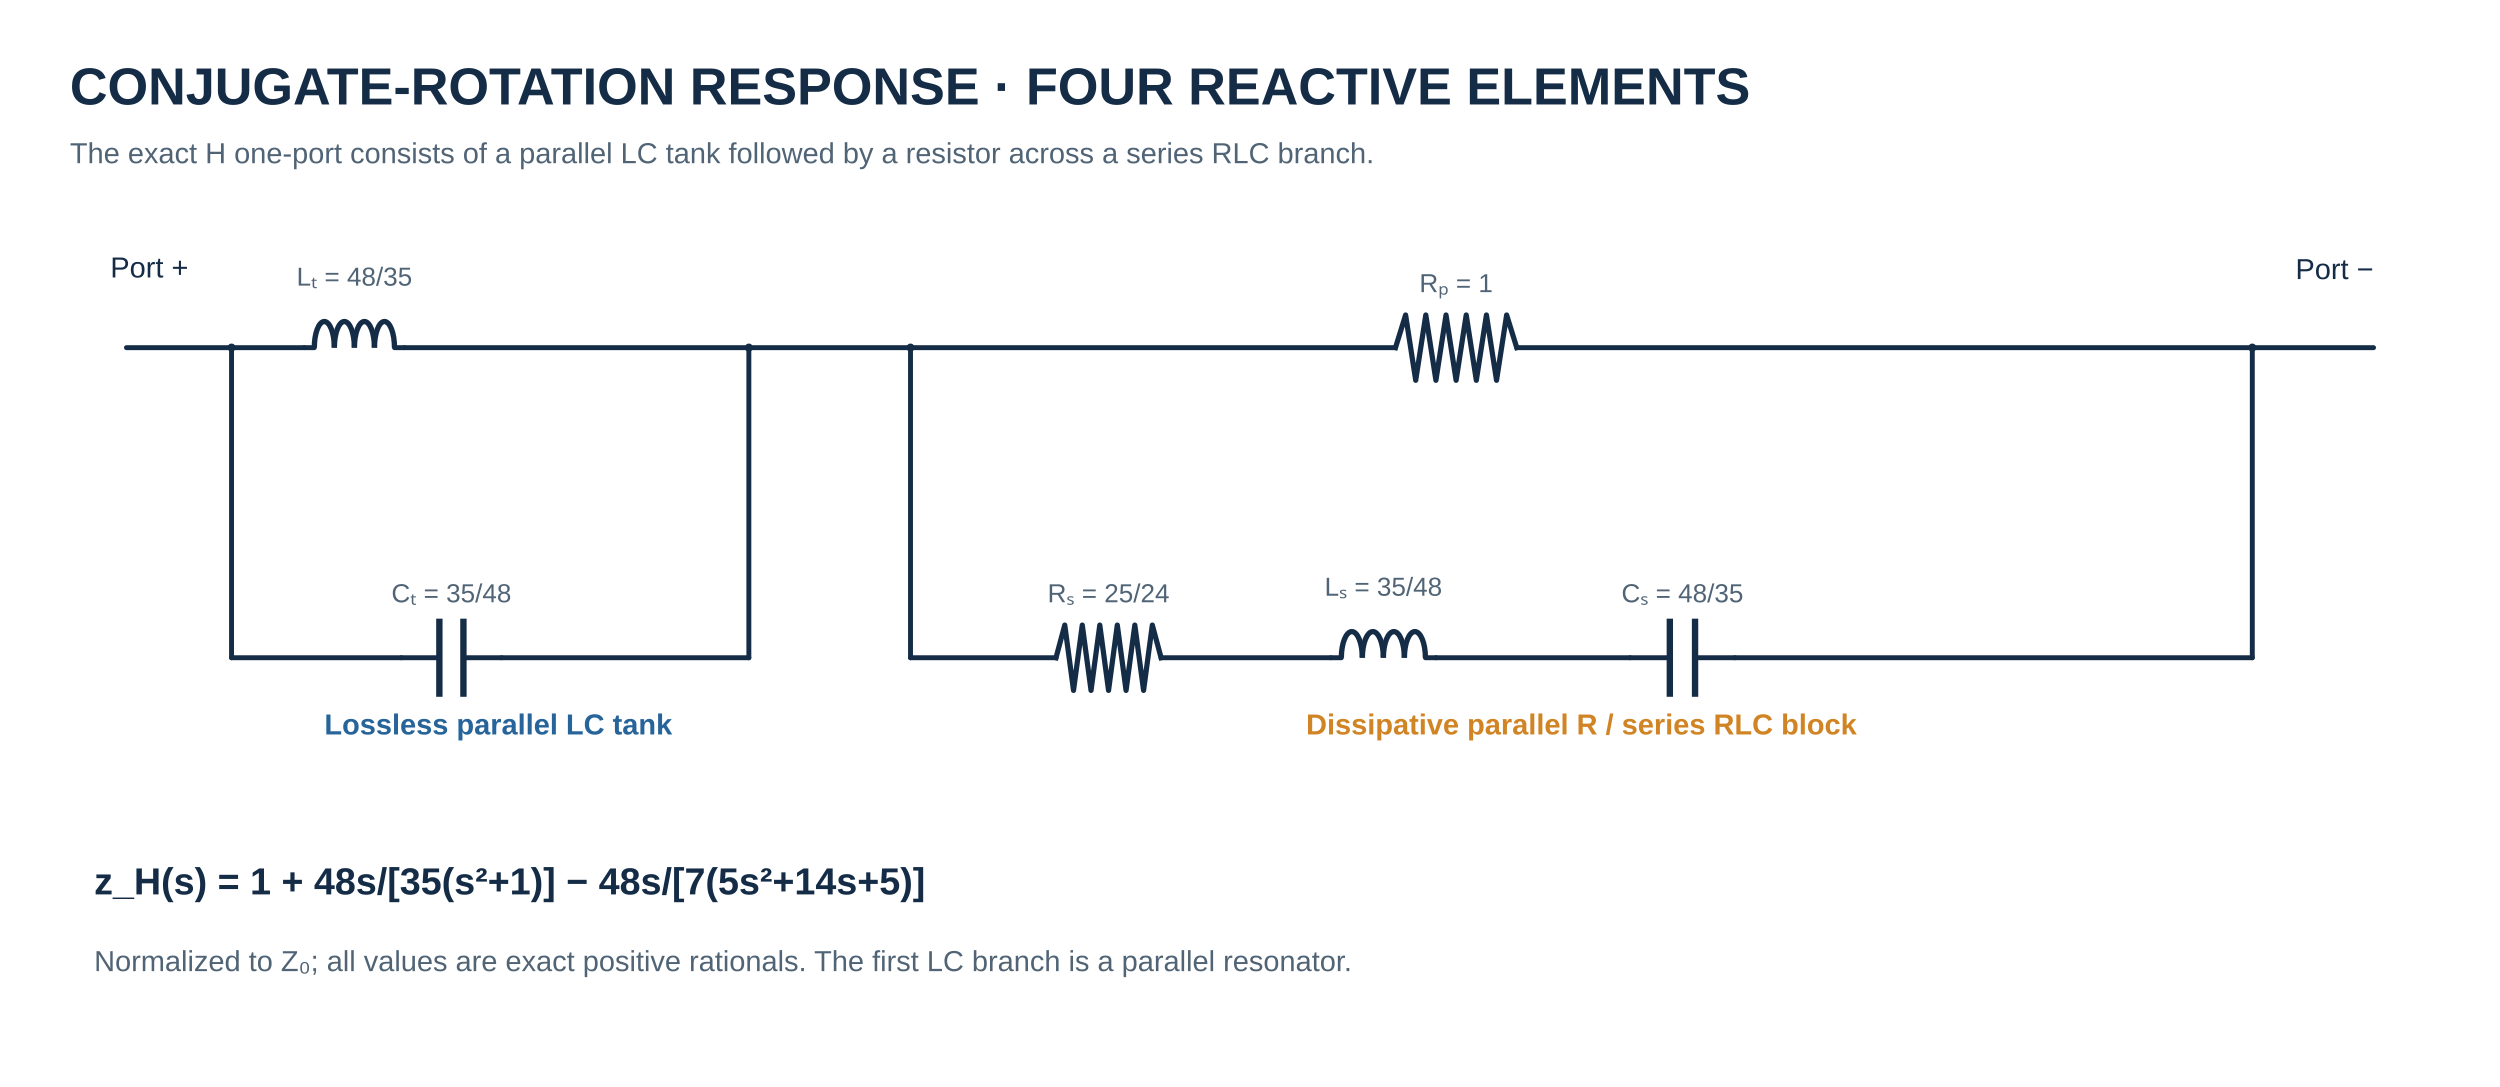
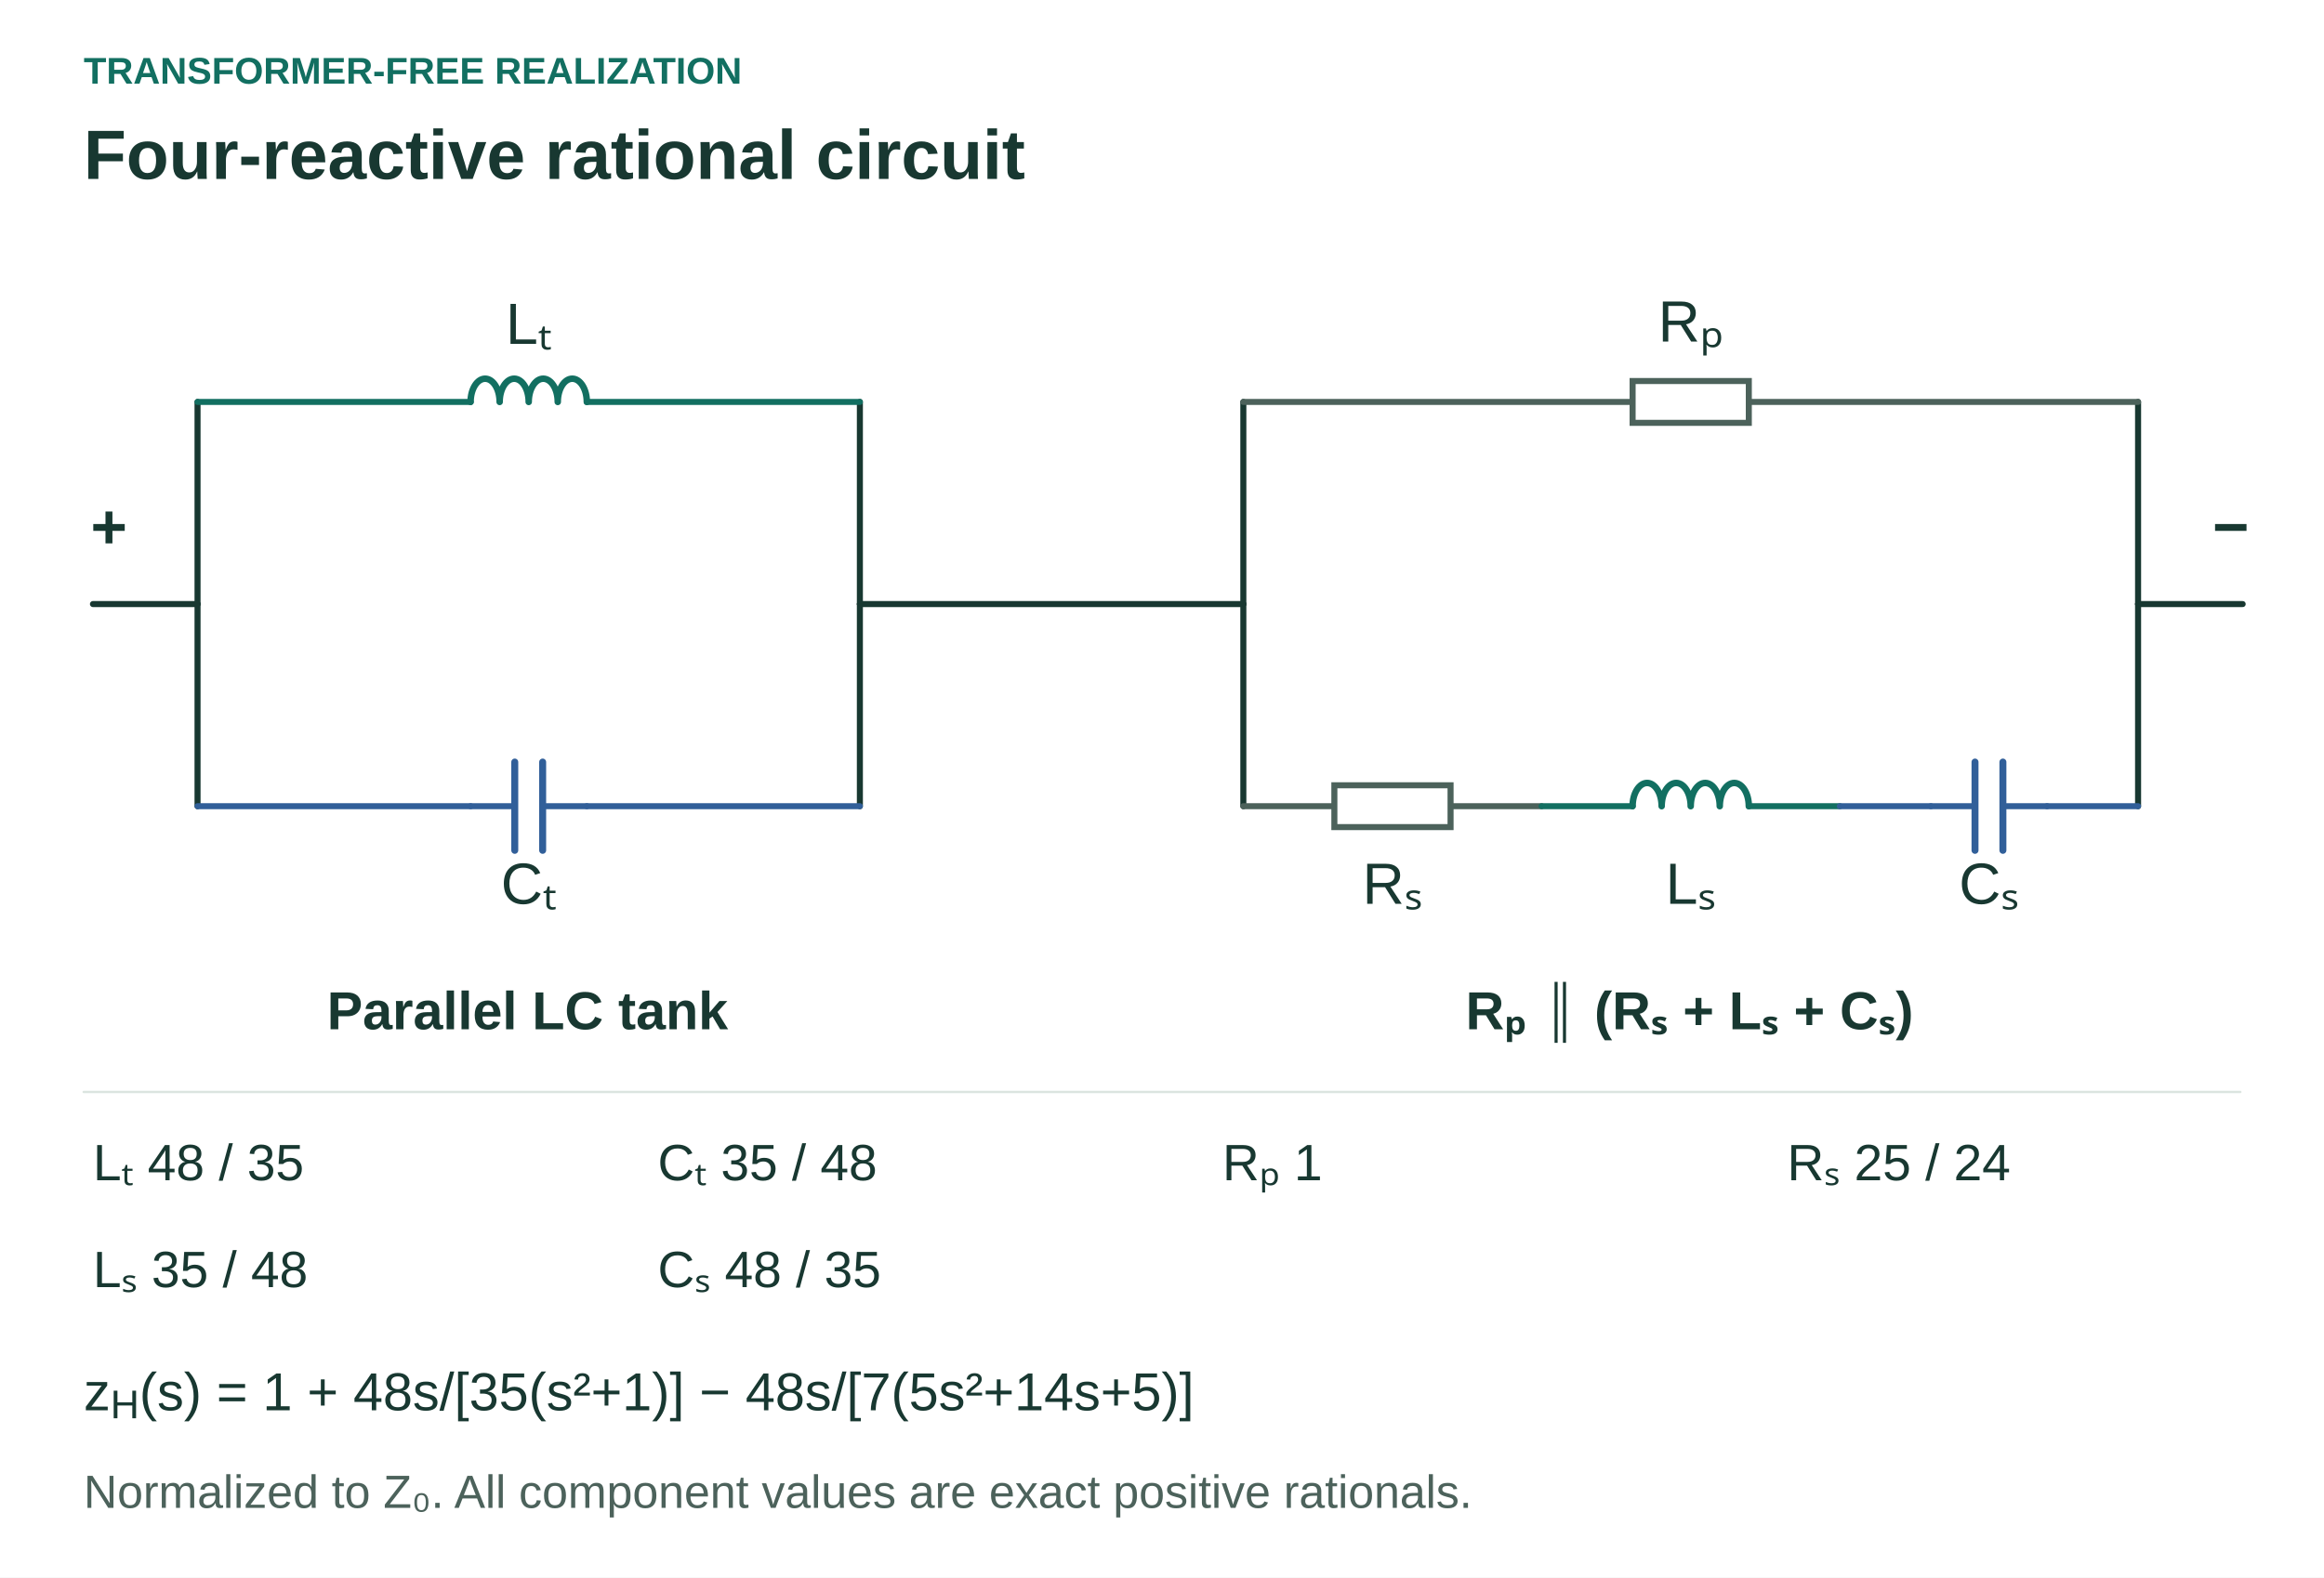
- <svg xmlns="http://www.w3.org/2000/svg" width="862.92pt" height="375.192pt" viewBox="0 0 862.92 375.192" version="1.1">
-   <defs>
-     <style type="text/css">*{stroke-linejoin: round; stroke-linecap: butt}</style>
-   </defs>
-   <g id="figure_1">
-     <g id="patch_1">
-       <path d="M 0 375.192 L 862.92 375.192 L 862.92 0 L 0 0 z " style="fill: #ffffff" />
-     </g>
-     <g id="axes_1">
-       <g id="patch_2">
-         <path d="M 79.92 121.403 C 80.29 121.403 80.645 121.255 80.906 120.991 C 81.168 120.727 81.315 120.368 81.315 119.995 C 81.315 119.621 81.168 119.263 80.906 118.999 C 80.645 118.735 80.29 118.587 79.92 118.587 C 79.55 118.587 79.195 118.735 78.934 118.999 C 78.672 119.263 78.525 119.621 78.525 119.995 C 78.525 120.368 78.672 120.727 78.934 120.991 C 79.195 121.255 79.55 121.403 79.92 121.403 z " clip-path="url(#pb49bdda512)" style="fill: #152c47" />
-       </g>
-       <g id="patch_3">
-         <path d="M 258.48 121.403 C 258.85 121.403 259.205 121.255 259.466 120.991 C 259.728 120.727 259.875 120.368 259.875 119.995 C 259.875 119.621 259.728 119.263 259.466 118.999 C 259.205 118.735 258.85 118.587 258.48 118.587 C 258.11 118.587 257.755 118.735 257.494 118.999 C 257.232 119.263 257.085 119.621 257.085 119.995 C 257.085 120.368 257.232 120.727 257.494 120.991 C 257.755 121.255 258.11 121.403 258.48 121.403 z " clip-path="url(#pb49bdda512)" style="fill: #152c47" />
-       </g>
-       <g id="patch_4">
-         <path d="M 115.409 119.995 C 115.409 117.605 115.044 115.311 114.396 113.621 C 113.747 111.932 112.866 110.981 111.949 110.981 C 111.032 110.981 110.151 111.932 109.503 113.621 C 108.854 115.311 108.49 117.605 108.49 119.995 " clip-path="url(#pb49bdda512)" style="fill: none; stroke: #152c47; stroke-width: 1.85; stroke-linejoin: miter" />
-       </g>
-       <g id="patch_5">
-         <path d="M 122.328 119.995 C 122.328 117.605 121.963 115.311 121.315 113.621 C 120.666 111.932 119.786 110.981 118.868 110.981 C 117.951 110.981 117.071 111.932 116.422 113.621 C 115.774 115.311 115.409 117.605 115.409 119.995 " clip-path="url(#pb49bdda512)" style="fill: none; stroke: #152c47; stroke-width: 1.85; stroke-linejoin: miter" />
-       </g>
-       <g id="patch_6">
-         <path d="M 129.247 119.995 C 129.247 117.605 128.882 115.311 128.234 113.621 C 127.585 111.932 126.705 110.981 125.788 110.981 C 124.87 110.981 123.99 111.932 123.341 113.621 C 122.693 115.311 122.328 117.605 122.328 119.995 " clip-path="url(#pb49bdda512)" style="fill: none; stroke: #152c47; stroke-width: 1.85; stroke-linejoin: miter" />
-       </g>
-       <g id="patch_7">
-         <path d="M 136.166 119.995 C 136.166 117.605 135.802 115.311 135.153 113.621 C 134.505 111.932 133.624 110.981 132.707 110.981 C 131.79 110.981 130.909 111.932 130.26 113.621 C 129.612 115.311 129.247 117.605 129.247 119.995 " clip-path="url(#pb49bdda512)" style="fill: none; stroke: #152c47; stroke-width: 1.85; stroke-linejoin: miter" />
-       </g>
-       <g id="patch_8">
-         <path d="M 314.28 121.403 C 314.65 121.403 315.005 121.255 315.266 120.991 C 315.528 120.727 315.675 120.368 315.675 119.995 C 315.675 119.621 315.528 119.263 315.266 118.999 C 315.005 118.735 314.65 118.587 314.28 118.587 C 313.91 118.587 313.555 118.735 313.294 118.999 C 313.032 119.263 312.885 119.621 312.885 119.995 C 312.885 120.368 313.032 120.727 313.294 120.991 C 313.555 121.255 313.91 121.403 314.28 121.403 z " clip-path="url(#pb49bdda512)" style="fill: #152c47" />
-       </g>
-       <g id="patch_9">
-         <path d="M 777.42 121.403 C 777.79 121.403 778.145 121.255 778.406 120.991 C 778.668 120.727 778.815 120.368 778.815 119.995 C 778.815 119.621 778.668 119.263 778.406 118.999 C 778.145 118.735 777.79 118.587 777.42 118.587 C 777.05 118.587 776.695 118.735 776.434 118.999 C 776.172 119.263 776.025 119.621 776.025 119.995 C 776.025 120.368 776.172 120.727 776.434 120.991 C 776.695 121.255 777.05 121.403 777.42 121.403 z " clip-path="url(#pb49bdda512)" style="fill: #152c47" />
-       </g>
-       <g id="patch_10">
-         <path d="M 470.241 227.03 C 470.241 224.64 469.859 222.346 469.179 220.656 C 468.499 218.967 467.576 218.016 466.614 218.016 C 465.652 218.016 464.729 218.967 464.049 220.656 C 463.369 222.346 462.987 224.64 462.987 227.03 " clip-path="url(#pb49bdda512)" style="fill: none; stroke: #152c47; stroke-width: 1.85; stroke-linejoin: miter" />
-       </g>
-       <g id="patch_11">
-         <path d="M 477.495 227.03 C 477.495 224.64 477.113 222.346 476.433 220.656 C 475.753 218.967 474.83 218.016 473.868 218.016 C 472.906 218.016 471.983 218.967 471.303 220.656 C 470.623 222.346 470.241 224.64 470.241 227.03 " clip-path="url(#pb49bdda512)" style="fill: none; stroke: #152c47; stroke-width: 1.85; stroke-linejoin: miter" />
-       </g>
-       <g id="patch_12">
-         <path d="M 484.749 227.03 C 484.749 224.64 484.367 222.346 483.687 220.656 C 483.007 218.967 482.084 218.016 481.122 218.016 C 480.16 218.016 479.237 218.967 478.557 220.656 C 477.877 222.346 477.495 224.64 477.495 227.03 " clip-path="url(#pb49bdda512)" style="fill: none; stroke: #152c47; stroke-width: 1.85; stroke-linejoin: miter" />
-       </g>
-       <g id="patch_13">
-         <path d="M 492.003 227.03 C 492.003 224.64 491.621 222.346 490.941 220.656 C 490.261 218.967 489.338 218.016 488.376 218.016 C 487.414 218.016 486.491 218.967 485.811 220.656 C 485.131 222.346 484.749 224.64 484.749 227.03 " clip-path="url(#pb49bdda512)" style="fill: none; stroke: #152c47; stroke-width: 1.85; stroke-linejoin: miter" />
-       </g>
-       <g id="line2d_1">
-         <path d="M 43.65 119.995 L 79.92 119.995 " clip-path="url(#pb49bdda512)" style="fill: none; stroke: #152c47; stroke-width: 1.7; stroke-linecap: round" />
-       </g>
-       <g id="line2d_2">
-         <path d="M 79.92 227.03 L 79.92 119.995 " clip-path="url(#pb49bdda512)" style="fill: none; stroke: #152c47; stroke-width: 1.7; stroke-linecap: round" />
-       </g>
-       <g id="line2d_3">
-         <path d="M 258.48 227.03 L 258.48 119.995 " clip-path="url(#pb49bdda512)" style="fill: none; stroke: #152c47; stroke-width: 1.7; stroke-linecap: round" />
-       </g>
-       <g id="line2d_4">
-         <path d="M 79.92 119.995 L 105.03 119.995 " clip-path="url(#pb49bdda512)" style="fill: none; stroke: #152c47; stroke-width: 1.7; stroke-linecap: round" />
-       </g>
-       <g id="line2d_5">
-         <path d="M 105.03 119.995 L 108.49 119.995 " clip-path="url(#pb49bdda512)" style="fill: none; stroke: #152c47; stroke-width: 1.7; stroke-linecap: round" />
-       </g>
-       <g id="line2d_6">
-         <path d="M 136.166 119.995 L 139.626 119.995 " clip-path="url(#pb49bdda512)" style="fill: none; stroke: #152c47; stroke-width: 1.7; stroke-linecap: round" />
-       </g>
-       <g id="line2d_7">
-         <path d="M 139.626 119.995 L 258.48 119.995 " clip-path="url(#pb49bdda512)" style="fill: none; stroke: #152c47; stroke-width: 1.7; stroke-linecap: round" />
-       </g>
-       <g id="line2d_8">
-         <path d="M 79.92 227.03 L 138.51 227.03 " clip-path="url(#pb49bdda512)" style="fill: none; stroke: #152c47; stroke-width: 1.7; stroke-linecap: round" />
-       </g>
-       <g id="line2d_9">
-         <path d="M 138.51 227.03 L 151.656 227.03 " clip-path="url(#pb49bdda512)" style="fill: none; stroke: #152c47; stroke-width: 1.7; stroke-linecap: round" />
-       </g>
-       <g id="line2d_10">
-         <path d="M 159.96 227.03 L 173.106 227.03 " clip-path="url(#pb49bdda512)" style="fill: none; stroke: #152c47; stroke-width: 1.7; stroke-linecap: round" />
-       </g>
-       <g id="line2d_11">
-         <path d="M 151.656 239.423 L 151.656 214.636 " clip-path="url(#pb49bdda512)" style="fill: none; stroke: #152c47; stroke-width: 2.2; stroke-linecap: square" />
-       </g>
-       <g id="line2d_12">
-         <path d="M 159.96 239.423 L 159.96 214.636 " clip-path="url(#pb49bdda512)" style="fill: none; stroke: #152c47; stroke-width: 2.2; stroke-linecap: square" />
-       </g>
-       <g id="line2d_13">
-         <path d="M 173.106 227.03 L 258.48 227.03 " clip-path="url(#pb49bdda512)" style="fill: none; stroke: #152c47; stroke-width: 1.7; stroke-linecap: round" />
-       </g>
-       <g id="line2d_14">
-         <path d="M 258.48 119.995 L 314.28 119.995 " clip-path="url(#pb49bdda512)" style="fill: none; stroke: #152c47; stroke-width: 1.7; stroke-linecap: round" />
-       </g>
-       <g id="line2d_15">
-         <path d="M 314.28 227.03 L 314.28 119.995 " clip-path="url(#pb49bdda512)" style="fill: none; stroke: #152c47; stroke-width: 1.7; stroke-linecap: round" />
-       </g>
-       <g id="line2d_16">
-         <path d="M 777.42 227.03 L 777.42 119.995 " clip-path="url(#pb49bdda512)" style="fill: none; stroke: #152c47; stroke-width: 1.7; stroke-linecap: round" />
-       </g>
-       <g id="line2d_17">
-         <path d="M 314.28 119.995 L 481.68 119.995 " clip-path="url(#pb49bdda512)" style="fill: none; stroke: #152c47; stroke-width: 1.7; stroke-linecap: round" />
-       </g>
-       <g id="line2d_18">
-         <path d="M 481.68 119.995 L 485.168 108.728 L 488.655 131.262 L 492.142 108.728 L 495.63 131.262 L 499.118 108.728 L 502.605 131.262 L 506.092 108.728 L 509.58 131.262 L 513.067 108.728 L 516.555 131.262 L 520.043 108.728 L 523.53 119.995 " clip-path="url(#pb49bdda512)" style="fill: none; stroke: #152c47; stroke-width: 1.8; stroke-linecap: square" />
-       </g>
-       <g id="line2d_19">
-         <path d="M 523.53 119.995 L 777.42 119.995 " clip-path="url(#pb49bdda512)" style="fill: none; stroke: #152c47; stroke-width: 1.7; stroke-linecap: round" />
-       </g>
-       <g id="line2d_20">
-         <path d="M 314.28 227.03 L 364.5 227.03 " clip-path="url(#pb49bdda512)" style="fill: none; stroke: #152c47; stroke-width: 1.7; stroke-linecap: round" />
-       </g>
-       <g id="line2d_21">
-         <path d="M 364.5 227.03 L 367.522 215.763 L 370.545 238.297 L 373.567 215.763 L 376.59 238.297 L 379.613 215.763 L 382.635 238.297 L 385.658 215.763 L 388.68 238.297 L 391.702 215.763 L 394.725 238.297 L 397.748 215.763 L 400.77 227.03 " clip-path="url(#pb49bdda512)" style="fill: none; stroke: #152c47; stroke-width: 1.8; stroke-linecap: square" />
-       </g>
-       <g id="line2d_22">
-         <path d="M 400.77 227.03 L 459.36 227.03 " clip-path="url(#pb49bdda512)" style="fill: none; stroke: #152c47; stroke-width: 1.7; stroke-linecap: round" />
-       </g>
-       <g id="line2d_23">
-         <path d="M 459.36 227.03 L 462.987 227.03 " clip-path="url(#pb49bdda512)" style="fill: none; stroke: #152c47; stroke-width: 1.7; stroke-linecap: round" />
-       </g>
-       <g id="line2d_24">
-         <path d="M 492.003 227.03 L 495.63 227.03 " clip-path="url(#pb49bdda512)" style="fill: none; stroke: #152c47; stroke-width: 1.7; stroke-linecap: round" />
-       </g>
-       <g id="line2d_25">
-         <path d="M 495.63 227.03 L 562.59 227.03 " clip-path="url(#pb49bdda512)" style="fill: none; stroke: #152c47; stroke-width: 1.7; stroke-linecap: round" />
-       </g>
-       <g id="line2d_26">
-         <path d="M 562.59 227.03 L 576.373 227.03 " clip-path="url(#pb49bdda512)" style="fill: none; stroke: #152c47; stroke-width: 1.7; stroke-linecap: round" />
-       </g>
-       <g id="line2d_27">
-         <path d="M 585.077 227.03 L 598.86 227.03 " clip-path="url(#pb49bdda512)" style="fill: none; stroke: #152c47; stroke-width: 1.7; stroke-linecap: round" />
-       </g>
-       <g id="line2d_28">
-         <path d="M 576.373 239.423 L 576.373 214.636 " clip-path="url(#pb49bdda512)" style="fill: none; stroke: #152c47; stroke-width: 2.2; stroke-linecap: square" />
-       </g>
-       <g id="line2d_29">
-         <path d="M 585.077 239.423 L 585.077 214.636 " clip-path="url(#pb49bdda512)" style="fill: none; stroke: #152c47; stroke-width: 2.2; stroke-linecap: square" />
-       </g>
-       <g id="line2d_30">
-         <path d="M 598.86 227.03 L 777.42 227.03 " clip-path="url(#pb49bdda512)" style="fill: none; stroke: #152c47; stroke-width: 1.7; stroke-linecap: round" />
-       </g>
-       <g id="line2d_31">
-         <path d="M 777.42 119.995 L 819.27 119.995 " clip-path="url(#pb49bdda512)" style="fill: none; stroke: #152c47; stroke-width: 1.7; stroke-linecap: round" />
-       </g>
-       <g id="text_1">
-         <text style="font-weight: 700; font-size: 18px; font-family: Arial, Helvetica, sans-serif; text-anchor: start; fill: #152c47" x="24.12" y="36.057" transform="rotate(-0 24.12 36.05702)">CONJUGATE-ROTATION RESPONSE  ·  FOUR REACTIVE ELEMENTS</text>
-       </g>
-       <g id="text_2">
-         <text style="font-size: 10px; font-family: Arial, Helvetica, sans-serif; text-anchor: start; fill: #506476" x="24.12" y="56.337" transform="rotate(-0 24.12 56.33733)">The exact H one-port consists of a parallel LC tank followed by a resistor across a series RLC branch.</text>
-       </g>
-       <g id="text_3">
-         <text style="font-size: 10px; font-family: Arial, Helvetica, sans-serif; text-anchor: start; fill: #152c47" x="38.07" y="95.771" transform="rotate(-0 38.07 95.77126)">Port +</text>
-       </g>
-       <g id="text_4">
-         <text style="font-size: 9px; font-family: Arial, Helvetica, sans-serif; text-anchor: middle; fill: #506476" x="122.328" y="98.588" transform="rotate(-0 122.328 98.58797)">Lₜ = 48/35</text>
-       </g>
-       <g id="text_5">
-         <text style="font-size: 9px; font-family: Arial, Helvetica, sans-serif; text-anchor: middle; fill: #506476" x="155.808" y="207.876" transform="rotate(-0 155.808 207.8763)">Cₜ = 35/48</text>
-       </g>
-       <g id="text_6">
-         <text style="font-weight: 700; font-size: 10px; font-family: Arial, Helvetica, sans-serif; text-anchor: middle; fill: #27649a" x="171.99" y="253.507" transform="rotate(-0 171.99 253.507)">Lossless parallel LC tank</text>
-       </g>
-       <g id="text_7">
-         <text style="font-size: 9px; font-family: Arial, Helvetica, sans-serif; text-anchor: middle; fill: #506476" x="502.605" y="100.841" transform="rotate(-0 502.605 100.8413)">Rₚ = 1</text>
-       </g>
-       <g id="text_8">
-         <text style="font-size: 9px; font-family: Arial, Helvetica, sans-serif; text-anchor: middle; fill: #506476" x="382.635" y="207.876" transform="rotate(-0 382.635 207.8763)">Rₛ = 25/24</text>
-       </g>
-       <g id="text_9">
-         <text style="font-size: 9px; font-family: Arial, Helvetica, sans-serif; text-anchor: middle; fill: #506476" x="477.495" y="205.623" transform="rotate(-0 477.495 205.6229)">Lₛ = 35/48</text>
-       </g>
-       <g id="text_10">
-         <text style="font-size: 9px; font-family: Arial, Helvetica, sans-serif; text-anchor: middle; fill: #506476" x="580.725" y="207.876" transform="rotate(-0 580.725 207.8763)">Cₛ = 48/35</text>
-       </g>
-       <g id="text_11">
-         <text style="font-weight: 700; font-size: 10px; font-family: Arial, Helvetica, sans-serif; text-anchor: middle; fill: #d18424" x="545.85" y="253.507" transform="rotate(-0 545.85 253.507)">Dissipative parallel R / series RLC block</text>
-       </g>
-       <g id="text_12">
-         <text style="font-size: 10px; font-family: Arial, Helvetica, sans-serif; text-anchor: end; fill: #152c47" x="819.27" y="96.335" transform="rotate(-0 819.27 96.33461)">Port −</text>
-       </g>
-       <g id="text_13">
-         <text style="font-weight: 700; font-size: 13px; font-family: Arial, Helvetica, sans-serif; text-anchor: start; fill: #152c47" x="32.49" y="308.715" transform="rotate(-0 32.49 308.7145)">z_H(s) = 1 + 48s/[35(s²+1)] − 48s/[7(5s²+14s+5)]</text>
-       </g>
-       <g id="text_14">
-         <text style="font-size: 10px; font-family: Arial, Helvetica, sans-serif; text-anchor: start; fill: #506476" x="32.49" y="335.192" transform="rotate(-0 32.49 335.1916)">Normalized to Z₀; all values are exact positive rationals. The first LC branch is a parallel resonator.</text>
-       </g>
+ <svg xmlns="http://www.w3.org/2000/svg" width="1000" height="679" viewBox="0 0 1000 679" role="img" aria-labelledby="title desc">
+   <style>text{font-family: Arial, Helvetica, sans-serif;font-variant-numeric:tabular-nums}path,polyline{stroke-linecap:round;stroke-linejoin:round}</style>
+   <rect width="100%" height="100%" fill="white" />
+   <text x="36" y="36" text-anchor="start" style="font-size:16px;font-weight:700;fill:#126f61">TRANSFORMER-FREE REALIZATION</text>
+   <text x="36" y="77" text-anchor="start" style="font-size:30px;font-weight:650;fill:#183831">Four-reactive rational circuit</text>
+   <path d="M85,260 L85,173" fill="none" stroke="#183831" stroke-width="2.6" />
+   <path d="M370,173 L370,260" fill="none" stroke="#183831" stroke-width="2.6" />
+   <g data-component="Lₜ" data-kind="L" data-endpoints="input,A">
+     <g transform="translate(85,173) rotate(0.0)">
+       <path d="M0,0 L117.5,0" fill="none" stroke="#126f61" stroke-width="2.6" />
+       <path d="M167.5,0 L285.0,0" fill="none" stroke="#126f61" stroke-width="2.6" />
+       <path d="M117.5,0 a6.25,10 0 0 1 12.5,0 a6.25,10 0 0 1 12.5,0 a6.25,10 0 0 1 12.5,0 a6.25,10 0 0 1 12.5,0" fill="none" stroke="#126f61" stroke-width="2.8" />
    </g>
  </g>
-   <defs>
-     <clipPath id="pb49bdda512">
-       <rect x="12.96" y="12.96" width="837" height="349.272" />
-     </clipPath>
-   </defs>
+   <text x="227.5" y="148" text-anchor="middle" style="font-size:25px;font-weight:400;fill:#183831">Lₜ</text>
+   <path d="M85,260 L85,347" fill="none" stroke="#183831" stroke-width="2.6" />
+   <path d="M370,347 L370,260" fill="none" stroke="#183831" stroke-width="2.6" />
+   <g data-component="Cₜ" data-kind="C" data-endpoints="input,A">
+     <g transform="translate(85,347) rotate(0.0)">
+       <path d="M0,0 L117.5,0" fill="none" stroke="#315f99" stroke-width="2.6" />
+       <path d="M167.5,0 L285.0,0" fill="none" stroke="#315f99" stroke-width="2.6" />
+       <path d="M117.5,0 L136.5,0" fill="none" stroke="#315f99" stroke-width="2.6" />
+       <path d="M148.5,0 L167.5,0" fill="none" stroke="#315f99" stroke-width="2.6" />
+       <path d="M136.5,-19 L136.5,19" fill="none" stroke="#315f99" stroke-width="3" />
+       <path d="M148.5,-19 L148.5,19" fill="none" stroke="#315f99" stroke-width="3" />
+     </g>
+   </g>
+   <text x="227.5" y="389" text-anchor="middle" style="font-size:25px;font-weight:400;fill:#183831">Cₜ</text>
+   <path d="M40,260 L85,260" fill="none" stroke="#183831" stroke-width="2.6" />
+   <path d="M920,260 L965,260" fill="none" stroke="#183831" stroke-width="2.6" />
+   <text x="39" y="236" text-anchor="start" style="font-size:27px;font-weight:650;fill:#183831">+</text>
+   <text x="952" y="236" text-anchor="start" style="font-size:27px;font-weight:650;fill:#183831">−</text>
+   <path d="M370,260 L535,260" fill="none" stroke="#183831" stroke-width="2.6" />
+   <path d="M535,260 L535,173" fill="none" stroke="#183831" stroke-width="2.6" />
+   <path d="M920,173 L920,260" fill="none" stroke="#183831" stroke-width="2.6" />
+   <g data-component="Rₚ" data-kind="R" data-endpoints="B,return">
+     <g transform="translate(535.0,173) rotate(0.0)">
+       <path d="M0,0 L167.5,0" fill="none" stroke="#4c625b" stroke-width="2.6" />
+       <path d="M217.5,0 L385.0,0" fill="none" stroke="#4c625b" stroke-width="2.6" />
+       <rect x="167.5" y="-9" width="50" height="18" fill="white" stroke="#4c625b" stroke-width="2.6" />
+     </g>
+   </g>
+   <text x="727.5" y="147" text-anchor="middle" style="font-size:25px;font-weight:400;fill:#183831">Rₚ</text>
+   <path d="M535,260 L535,347" fill="none" stroke="#183831" stroke-width="2.6" />
+   <path d="M920,347 L920,260" fill="none" stroke="#183831" stroke-width="2.6" />
+   <g data-component="Rₛ" data-kind="R" data-endpoints="B,B1_1">
+     <g transform="translate(535.0,347) rotate(0.0)">
+       <path d="M0,0 L39.167,0" fill="none" stroke="#4c625b" stroke-width="2.6" />
+       <path d="M89.167,0 L128.333,0" fill="none" stroke="#4c625b" stroke-width="2.6" />
+       <rect x="39.167" y="-9" width="50" height="18" fill="white" stroke="#4c625b" stroke-width="2.6" />
+     </g>
+   </g>
+   <text x="599.167" y="389" text-anchor="middle" style="font-size:25px;font-weight:400;fill:#183831">Rₛ</text>
+   <g data-component="Lₛ" data-kind="L" data-endpoints="B1_1,B1_2">
+     <g transform="translate(663.3333,347) rotate(0.0)">
+       <path d="M0,0 L39.167,0" fill="none" stroke="#126f61" stroke-width="2.6" />
+       <path d="M89.167,0 L128.333,0" fill="none" stroke="#126f61" stroke-width="2.6" />
+       <path d="M39.167,0 a6.25,10 0 0 1 12.5,0 a6.25,10 0 0 1 12.5,0 a6.25,10 0 0 1 12.5,0 a6.25,10 0 0 1 12.5,0" fill="none" stroke="#126f61" stroke-width="2.8" />
+     </g>
+   </g>
+   <text x="727.5" y="389" text-anchor="middle" style="font-size:25px;font-weight:400;fill:#183831">Lₛ</text>
+   <g data-component="Cₛ" data-kind="C" data-endpoints="B1_2,return">
+     <g transform="translate(791.6667,347) rotate(0.0)">
+       <path d="M0,0 L39.167,0" fill="none" stroke="#315f99" stroke-width="2.6" />
+       <path d="M89.167,0 L128.333,0" fill="none" stroke="#315f99" stroke-width="2.6" />
+       <path d="M39.167,0 L58.167,0" fill="none" stroke="#315f99" stroke-width="2.6" />
+       <path d="M70.167,0 L89.167,0" fill="none" stroke="#315f99" stroke-width="2.6" />
+       <path d="M58.167,-19 L58.167,19" fill="none" stroke="#315f99" stroke-width="3" />
+       <path d="M70.167,-19 L70.167,19" fill="none" stroke="#315f99" stroke-width="3" />
+     </g>
+   </g>
+   <text x="855.833" y="389" text-anchor="middle" style="font-size:25px;font-weight:400;fill:#183831">Cₛ</text>
+   <text x="227" y="443" text-anchor="middle" style="font-size:23px;font-weight:600;fill:#183831">Parallel LC tank</text>
+   <text x="727" y="443" text-anchor="middle" style="font-size:23px;font-weight:600;fill:#183831">Rₚ ∥ (Rₛ + Lₛ + Cₛ)</text>
+   <text x="40" y="508" text-anchor="start" style="font-size:22px;font-weight:400;fill:#183831">Lₜ  48 / 35</text>
+   <text x="283" y="508" text-anchor="start" style="font-size:22px;font-weight:400;fill:#183831">Cₜ  35 / 48</text>
+   <text x="526" y="508" text-anchor="start" style="font-size:22px;font-weight:400;fill:#183831">Rₚ  1</text>
+   <text x="769" y="508" text-anchor="start" style="font-size:22px;font-weight:400;fill:#183831">Rₛ  25 / 24</text>
+   <text x="40" y="554" text-anchor="start" style="font-size:22px;font-weight:400;fill:#183831">Lₛ  35 / 48</text>
+   <text x="283" y="554" text-anchor="start" style="font-size:22px;font-weight:400;fill:#183831">Cₛ  48 / 35</text>
+   <path d="M36,470 L964,470" fill="none" stroke="#dbe5e0" stroke-width="1" />
+   <text x="36" y="607" text-anchor="start" style="font-size:23px;font-weight:400;fill:#183831">z<tspan baseline-shift="sub" font-size="75%">H</tspan>(s) = 1 + 48s/[35(s²+1)] − 48s/[7(5s²+14s+5)]</text>
+   <text x="36" y="649" text-anchor="start" style="font-size:20px;font-weight:400;fill:#4c625b">Normalized to Z₀. All component values are exact positive rationals.</text>
</svg>
